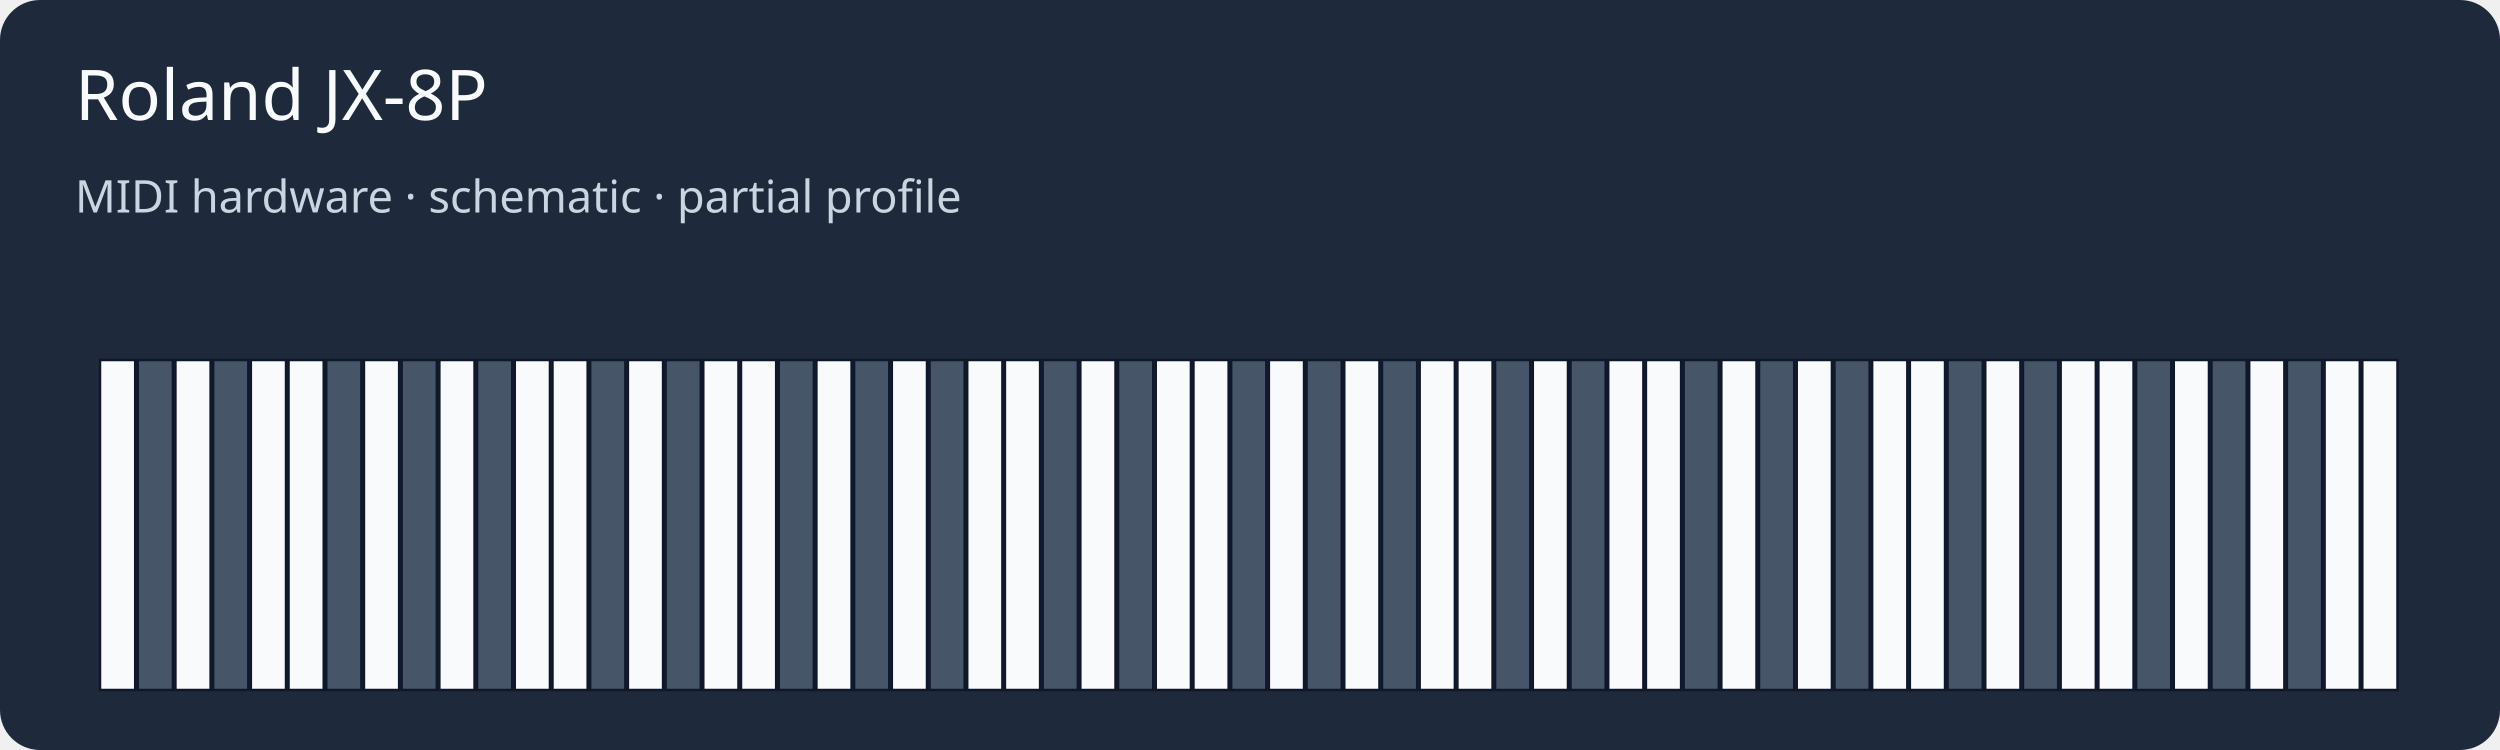
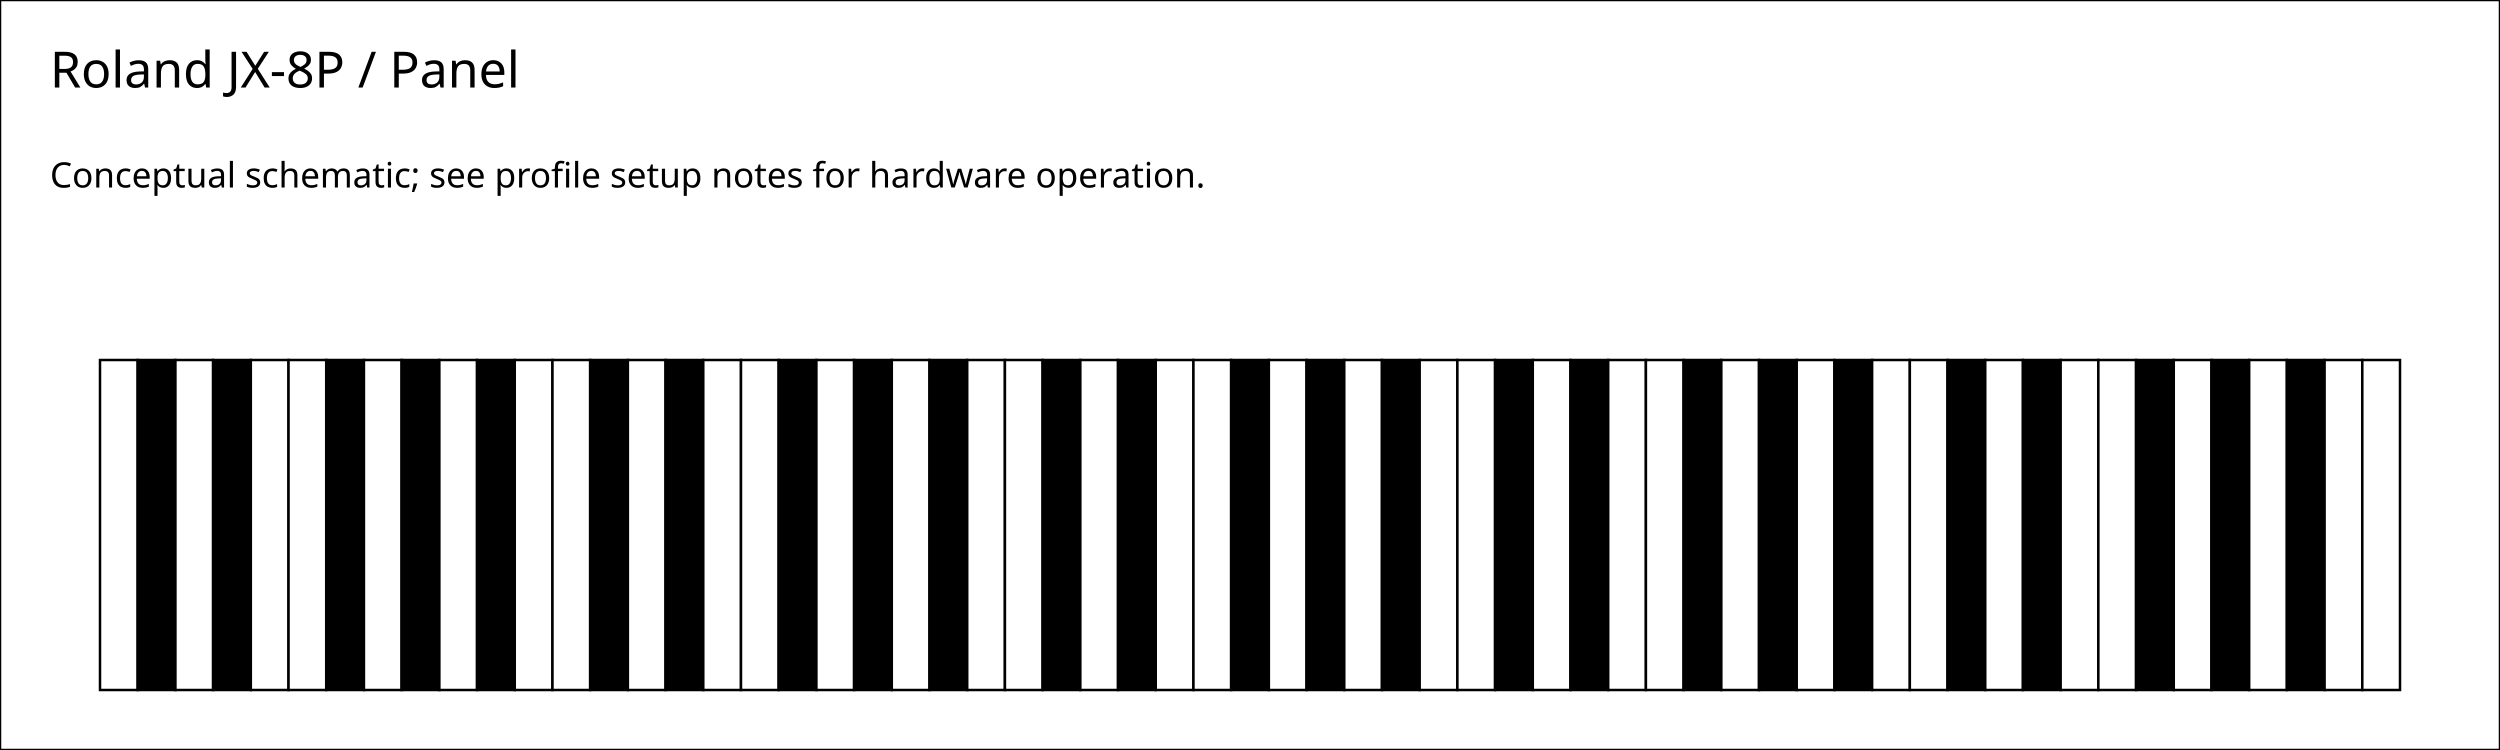
- <svg xmlns="http://www.w3.org/2000/svg" viewBox="0 0 1000 300" role="img" aria-labelledby="title">
-   <rect width="1000" height="300" rx="16" fill="#1e293b" />
-   <text x="30" y="48" fill="#f8fafc" font-family="sans-serif" font-size="28">Roland JX-8P</text>
-   <text x="30" y="85" fill="#cbd5e1" font-family="sans-serif" font-size="18">MIDI hardware · schematic · partial profile</text>
-   <rect x="40" y="144" width="14.082" height="132" fill="#f8fafc" stroke="#0f172a" />
-   <rect x="55.082" y="144" width="14.082" height="132" fill="#475569" stroke="#0f172a" />
-   <rect x="70.164" y="144" width="14.082" height="132" fill="#f8fafc" stroke="#0f172a" />
-   <rect x="85.246" y="144" width="14.082" height="132" fill="#475569" stroke="#0f172a" />
-   <rect x="100.328" y="144" width="14.082" height="132" fill="#f8fafc" stroke="#0f172a" />
-   <rect x="115.41" y="144" width="14.082" height="132" fill="#f8fafc" stroke="#0f172a" />
-   <rect x="130.492" y="144" width="14.082" height="132" fill="#475569" stroke="#0f172a" />
-   <rect x="145.574" y="144" width="14.082" height="132" fill="#f8fafc" stroke="#0f172a" />
-   <rect x="160.656" y="144" width="14.082" height="132" fill="#475569" stroke="#0f172a" />
-   <rect x="175.738" y="144" width="14.082" height="132" fill="#f8fafc" stroke="#0f172a" />
-   <rect x="190.82" y="144" width="14.082" height="132" fill="#475569" stroke="#0f172a" />
-   <rect x="205.902" y="144" width="14.082" height="132" fill="#f8fafc" stroke="#0f172a" />
-   <rect x="220.984" y="144" width="14.082" height="132" fill="#f8fafc" stroke="#0f172a" />
-   <rect x="236.066" y="144" width="14.082" height="132" fill="#475569" stroke="#0f172a" />
-   <rect x="251.148" y="144" width="14.082" height="132" fill="#f8fafc" stroke="#0f172a" />
-   <rect x="266.23" y="144" width="14.082" height="132" fill="#475569" stroke="#0f172a" />
-   <rect x="281.311" y="144" width="14.082" height="132" fill="#f8fafc" stroke="#0f172a" />
-   <rect x="296.393" y="144" width="14.082" height="132" fill="#f8fafc" stroke="#0f172a" />
-   <rect x="311.475" y="144" width="14.082" height="132" fill="#475569" stroke="#0f172a" />
-   <rect x="326.557" y="144" width="14.082" height="132" fill="#f8fafc" stroke="#0f172a" />
-   <rect x="341.639" y="144" width="14.082" height="132" fill="#475569" stroke="#0f172a" />
-   <rect x="356.721" y="144" width="14.082" height="132" fill="#f8fafc" stroke="#0f172a" />
-   <rect x="371.803" y="144" width="14.082" height="132" fill="#475569" stroke="#0f172a" />
-   <rect x="386.885" y="144" width="14.082" height="132" fill="#f8fafc" stroke="#0f172a" />
-   <rect x="401.967" y="144" width="14.082" height="132" fill="#f8fafc" stroke="#0f172a" />
-   <rect x="417.049" y="144" width="14.082" height="132" fill="#475569" stroke="#0f172a" />
-   <rect x="432.131" y="144" width="14.082" height="132" fill="#f8fafc" stroke="#0f172a" />
-   <rect x="447.213" y="144" width="14.082" height="132" fill="#475569" stroke="#0f172a" />
-   <rect x="462.295" y="144" width="14.082" height="132" fill="#f8fafc" stroke="#0f172a" />
-   <rect x="477.377" y="144" width="14.082" height="132" fill="#f8fafc" stroke="#0f172a" />
-   <rect x="492.459" y="144" width="14.082" height="132" fill="#475569" stroke="#0f172a" />
-   <rect x="507.541" y="144" width="14.082" height="132" fill="#f8fafc" stroke="#0f172a" />
-   <rect x="522.623" y="144" width="14.082" height="132" fill="#475569" stroke="#0f172a" />
-   <rect x="537.705" y="144" width="14.082" height="132" fill="#f8fafc" stroke="#0f172a" />
-   <rect x="552.787" y="144" width="14.082" height="132" fill="#475569" stroke="#0f172a" />
-   <rect x="567.869" y="144" width="14.082" height="132" fill="#f8fafc" stroke="#0f172a" />
-   <rect x="582.951" y="144" width="14.082" height="132" fill="#f8fafc" stroke="#0f172a" />
-   <rect x="598.033" y="144" width="14.082" height="132" fill="#475569" stroke="#0f172a" />
-   <rect x="613.115" y="144" width="14.082" height="132" fill="#f8fafc" stroke="#0f172a" />
-   <rect x="628.197" y="144" width="14.082" height="132" fill="#475569" stroke="#0f172a" />
-   <rect x="643.279" y="144" width="14.082" height="132" fill="#f8fafc" stroke="#0f172a" />
-   <rect x="658.361" y="144" width="14.082" height="132" fill="#f8fafc" stroke="#0f172a" />
-   <rect x="673.443" y="144" width="14.082" height="132" fill="#475569" stroke="#0f172a" />
-   <rect x="688.525" y="144" width="14.082" height="132" fill="#f8fafc" stroke="#0f172a" />
-   <rect x="703.607" y="144" width="14.082" height="132" fill="#475569" stroke="#0f172a" />
-   <rect x="718.689" y="144" width="14.082" height="132" fill="#f8fafc" stroke="#0f172a" />
-   <rect x="733.77" y="144" width="14.082" height="132" fill="#475569" stroke="#0f172a" />
-   <rect x="748.852" y="144" width="14.082" height="132" fill="#f8fafc" stroke="#0f172a" />
-   <rect x="763.934" y="144" width="14.082" height="132" fill="#f8fafc" stroke="#0f172a" />
-   <rect x="779.016" y="144" width="14.082" height="132" fill="#475569" stroke="#0f172a" />
-   <rect x="794.098" y="144" width="14.082" height="132" fill="#f8fafc" stroke="#0f172a" />
-   <rect x="809.18" y="144" width="14.082" height="132" fill="#475569" stroke="#0f172a" />
-   <rect x="824.262" y="144" width="14.082" height="132" fill="#f8fafc" stroke="#0f172a" />
-   <rect x="839.344" y="144" width="14.082" height="132" fill="#f8fafc" stroke="#0f172a" />
-   <rect x="854.426" y="144" width="14.082" height="132" fill="#475569" stroke="#0f172a" />
-   <rect x="869.508" y="144" width="14.082" height="132" fill="#f8fafc" stroke="#0f172a" />
-   <rect x="884.59" y="144" width="14.082" height="132" fill="#475569" stroke="#0f172a" />
-   <rect x="899.672" y="144" width="14.082" height="132" fill="#f8fafc" stroke="#0f172a" />
-   <rect x="914.754" y="144" width="14.082" height="132" fill="#475569" stroke="#0f172a" />
-   <rect x="929.836" y="144" width="14.082" height="132" fill="#f8fafc" stroke="#0f172a" />
-   <rect x="944.918" y="144" width="14.082" height="132" fill="#f8fafc" stroke="#0f172a" />
+ <svg xmlns="http://www.w3.org/2000/svg" viewBox="0 0 1000 300" role="img" aria-labelledby="title description">
+   <rect width="1000" height="300" fill="#fff" stroke="#000" />
+   <text x="20" y="35" font-family="sans-serif" font-size="20" fill="#000">Roland JX-8P / Panel</text>
+   <text x="20" y="75" font-family="sans-serif" font-size="14" fill="#000">Conceptual schematic; see profile setup notes for hardware operation.</text>
+   <rect id="key-0" x="40" y="144" width="15.082" height="132" fill="#fff" stroke="#000" />
+   <rect id="key-1" x="55.082" y="144" width="15.082" height="132" fill="#000" stroke="#000" />
+   <rect id="key-2" x="70.164" y="144" width="15.082" height="132" fill="#fff" stroke="#000" />
+   <rect id="key-3" x="85.246" y="144" width="15.082" height="132" fill="#000" stroke="#000" />
+   <rect id="key-4" x="100.328" y="144" width="15.082" height="132" fill="#fff" stroke="#000" />
+   <rect id="key-5" x="115.41" y="144" width="15.082" height="132" fill="#fff" stroke="#000" />
+   <rect id="key-6" x="130.492" y="144" width="15.082" height="132" fill="#000" stroke="#000" />
+   <rect id="key-7" x="145.574" y="144" width="15.082" height="132" fill="#fff" stroke="#000" />
+   <rect id="key-8" x="160.656" y="144" width="15.082" height="132" fill="#000" stroke="#000" />
+   <rect id="key-9" x="175.738" y="144" width="15.082" height="132" fill="#fff" stroke="#000" />
+   <rect id="key-10" x="190.82" y="144" width="15.082" height="132" fill="#000" stroke="#000" />
+   <rect id="key-11" x="205.902" y="144" width="15.082" height="132" fill="#fff" stroke="#000" />
+   <rect id="key-12" x="220.984" y="144" width="15.082" height="132" fill="#fff" stroke="#000" />
+   <rect id="key-13" x="236.066" y="144" width="15.082" height="132" fill="#000" stroke="#000" />
+   <rect id="key-14" x="251.148" y="144" width="15.082" height="132" fill="#fff" stroke="#000" />
+   <rect id="key-15" x="266.23" y="144" width="15.082" height="132" fill="#000" stroke="#000" />
+   <rect id="key-16" x="281.311" y="144" width="15.082" height="132" fill="#fff" stroke="#000" />
+   <rect id="key-17" x="296.393" y="144" width="15.082" height="132" fill="#fff" stroke="#000" />
+   <rect id="key-18" x="311.475" y="144" width="15.082" height="132" fill="#000" stroke="#000" />
+   <rect id="key-19" x="326.557" y="144" width="15.082" height="132" fill="#fff" stroke="#000" />
+   <rect id="key-20" x="341.639" y="144" width="15.082" height="132" fill="#000" stroke="#000" />
+   <rect id="key-21" x="356.721" y="144" width="15.082" height="132" fill="#fff" stroke="#000" />
+   <rect id="key-22" x="371.803" y="144" width="15.082" height="132" fill="#000" stroke="#000" />
+   <rect id="key-23" x="386.885" y="144" width="15.082" height="132" fill="#fff" stroke="#000" />
+   <rect id="key-24" x="401.967" y="144" width="15.082" height="132" fill="#fff" stroke="#000" />
+   <rect id="key-25" x="417.049" y="144" width="15.082" height="132" fill="#000" stroke="#000" />
+   <rect id="key-26" x="432.131" y="144" width="15.082" height="132" fill="#fff" stroke="#000" />
+   <rect id="key-27" x="447.213" y="144" width="15.082" height="132" fill="#000" stroke="#000" />
+   <rect id="key-28" x="462.295" y="144" width="15.082" height="132" fill="#fff" stroke="#000" />
+   <rect id="key-29" x="477.377" y="144" width="15.082" height="132" fill="#fff" stroke="#000" />
+   <rect id="key-30" x="492.459" y="144" width="15.082" height="132" fill="#000" stroke="#000" />
+   <rect id="key-31" x="507.541" y="144" width="15.082" height="132" fill="#fff" stroke="#000" />
+   <rect id="key-32" x="522.623" y="144" width="15.082" height="132" fill="#000" stroke="#000" />
+   <rect id="key-33" x="537.705" y="144" width="15.082" height="132" fill="#fff" stroke="#000" />
+   <rect id="key-34" x="552.787" y="144" width="15.082" height="132" fill="#000" stroke="#000" />
+   <rect id="key-35" x="567.869" y="144" width="15.082" height="132" fill="#fff" stroke="#000" />
+   <rect id="key-36" x="582.951" y="144" width="15.082" height="132" fill="#fff" stroke="#000" />
+   <rect id="key-37" x="598.033" y="144" width="15.082" height="132" fill="#000" stroke="#000" />
+   <rect id="key-38" x="613.115" y="144" width="15.082" height="132" fill="#fff" stroke="#000" />
+   <rect id="key-39" x="628.197" y="144" width="15.082" height="132" fill="#000" stroke="#000" />
+   <rect id="key-40" x="643.279" y="144" width="15.082" height="132" fill="#fff" stroke="#000" />
+   <rect id="key-41" x="658.361" y="144" width="15.082" height="132" fill="#fff" stroke="#000" />
+   <rect id="key-42" x="673.443" y="144" width="15.082" height="132" fill="#000" stroke="#000" />
+   <rect id="key-43" x="688.525" y="144" width="15.082" height="132" fill="#fff" stroke="#000" />
+   <rect id="key-44" x="703.607" y="144" width="15.082" height="132" fill="#000" stroke="#000" />
+   <rect id="key-45" x="718.689" y="144" width="15.082" height="132" fill="#fff" stroke="#000" />
+   <rect id="key-46" x="733.77" y="144" width="15.082" height="132" fill="#000" stroke="#000" />
+   <rect id="key-47" x="748.852" y="144" width="15.082" height="132" fill="#fff" stroke="#000" />
+   <rect id="key-48" x="763.934" y="144" width="15.082" height="132" fill="#fff" stroke="#000" />
+   <rect id="key-49" x="779.016" y="144" width="15.082" height="132" fill="#000" stroke="#000" />
+   <rect id="key-50" x="794.098" y="144" width="15.082" height="132" fill="#fff" stroke="#000" />
+   <rect id="key-51" x="809.18" y="144" width="15.082" height="132" fill="#000" stroke="#000" />
+   <rect id="key-52" x="824.262" y="144" width="15.082" height="132" fill="#fff" stroke="#000" />
+   <rect id="key-53" x="839.344" y="144" width="15.082" height="132" fill="#fff" stroke="#000" />
+   <rect id="key-54" x="854.426" y="144" width="15.082" height="132" fill="#000" stroke="#000" />
+   <rect id="key-55" x="869.508" y="144" width="15.082" height="132" fill="#fff" stroke="#000" />
+   <rect id="key-56" x="884.59" y="144" width="15.082" height="132" fill="#000" stroke="#000" />
+   <rect id="key-57" x="899.672" y="144" width="15.082" height="132" fill="#fff" stroke="#000" />
+   <rect id="key-58" x="914.754" y="144" width="15.082" height="132" fill="#000" stroke="#000" />
+   <rect id="key-59" x="929.836" y="144" width="15.082" height="132" fill="#fff" stroke="#000" />
+   <rect id="key-60" x="944.918" y="144" width="15.082" height="132" fill="#fff" stroke="#000" />
</svg>
